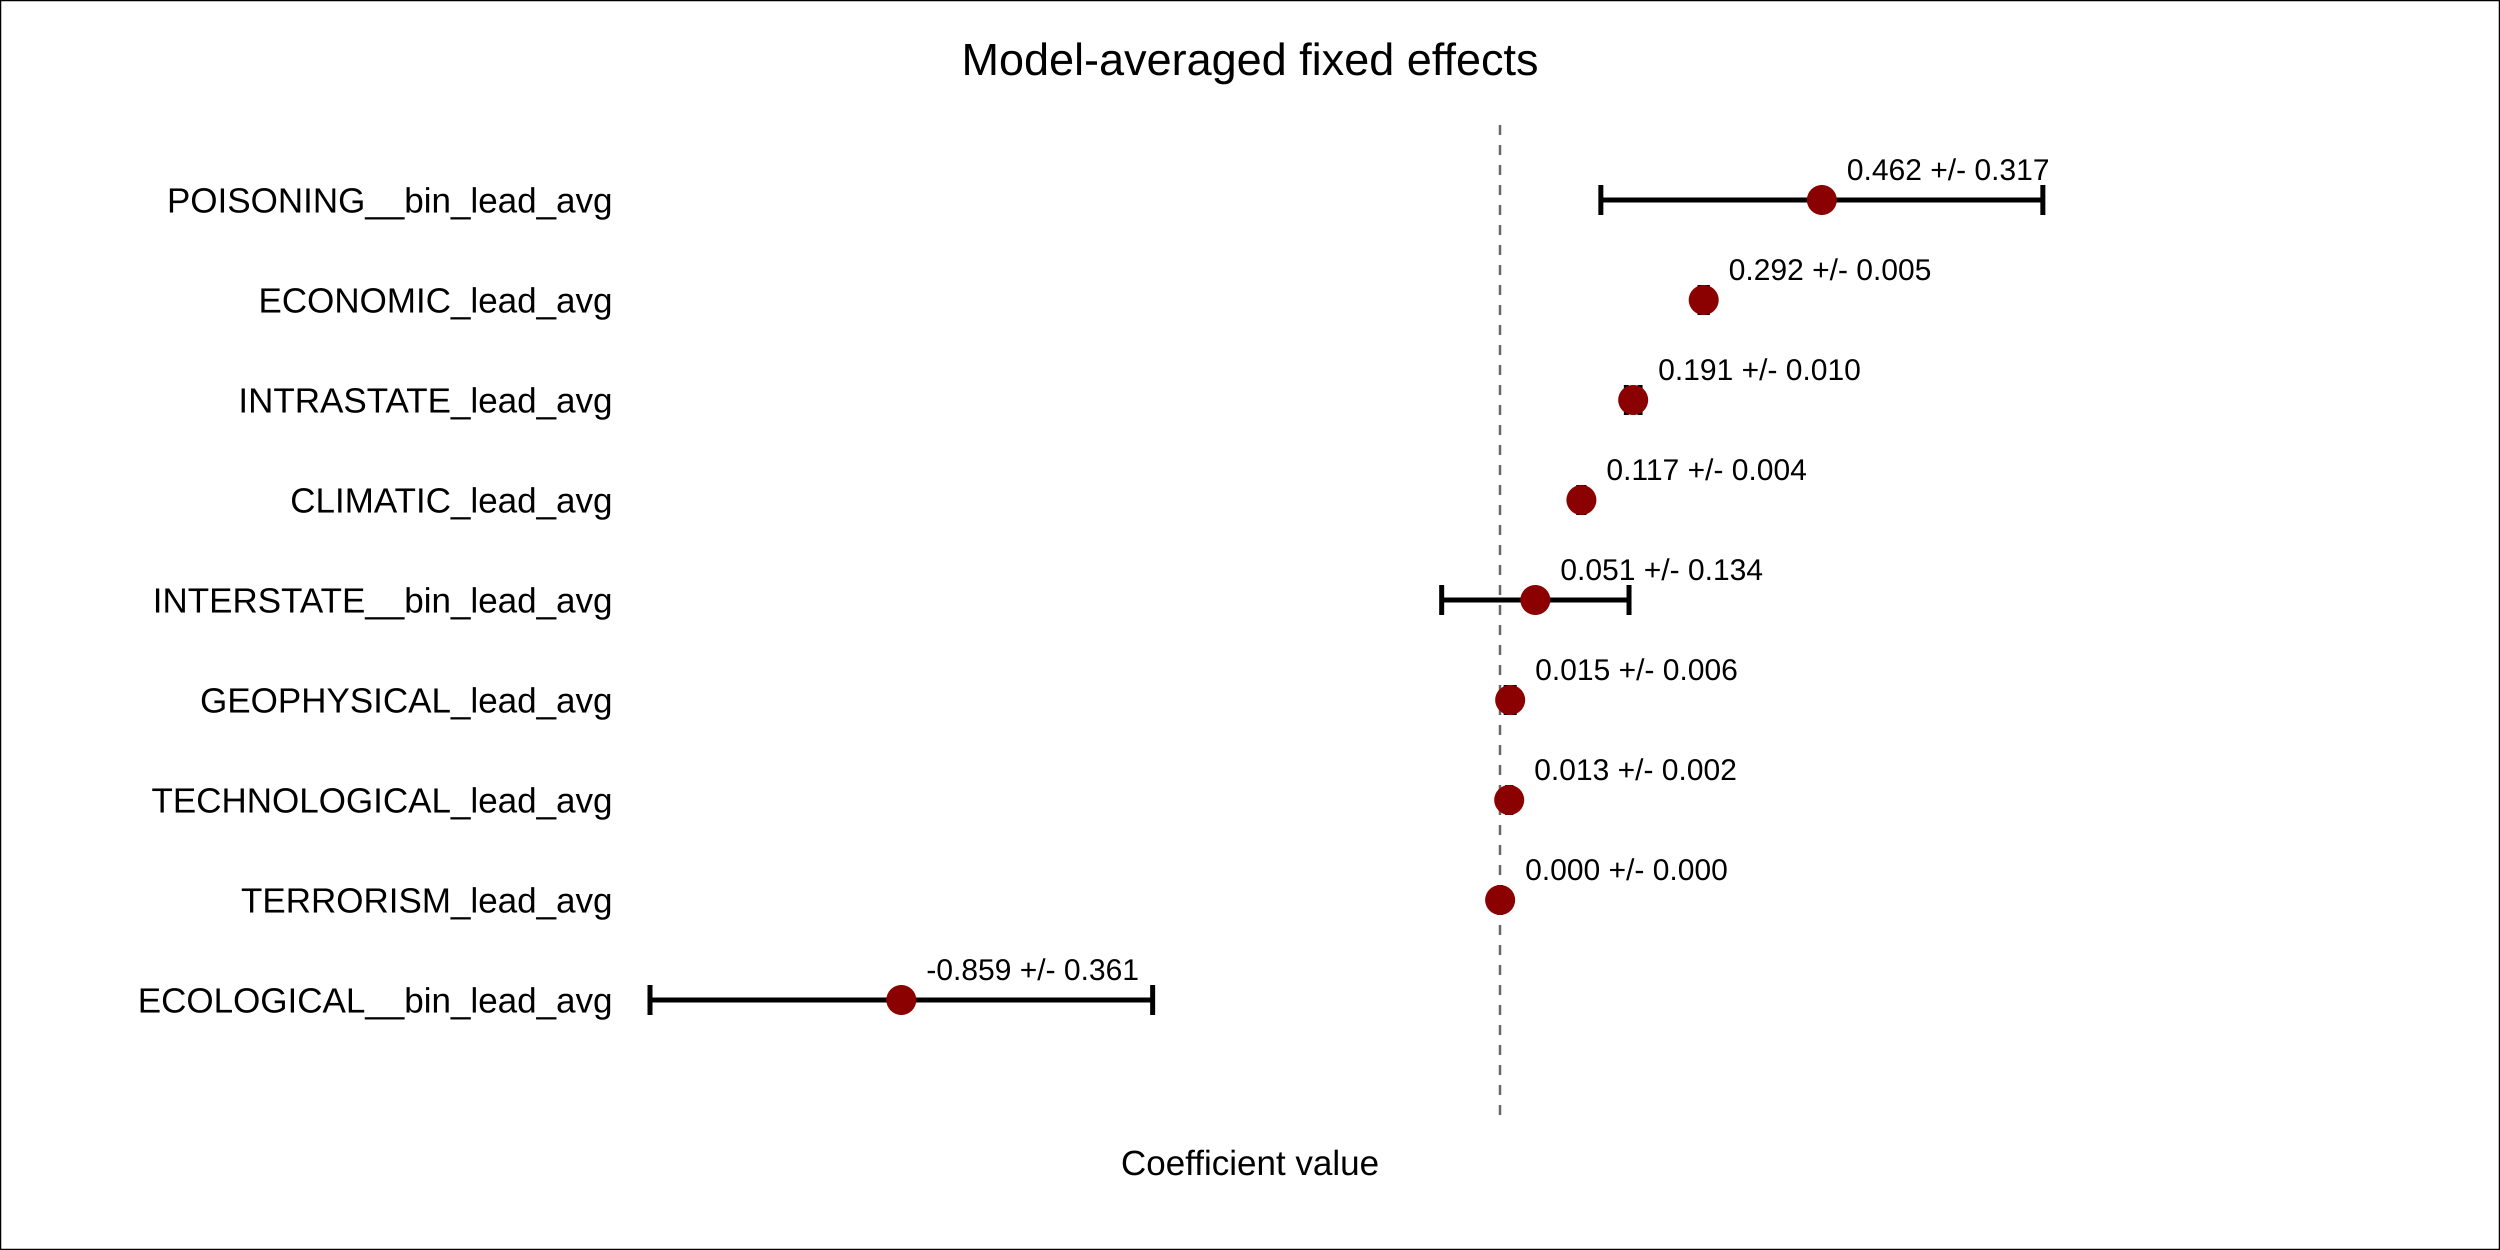
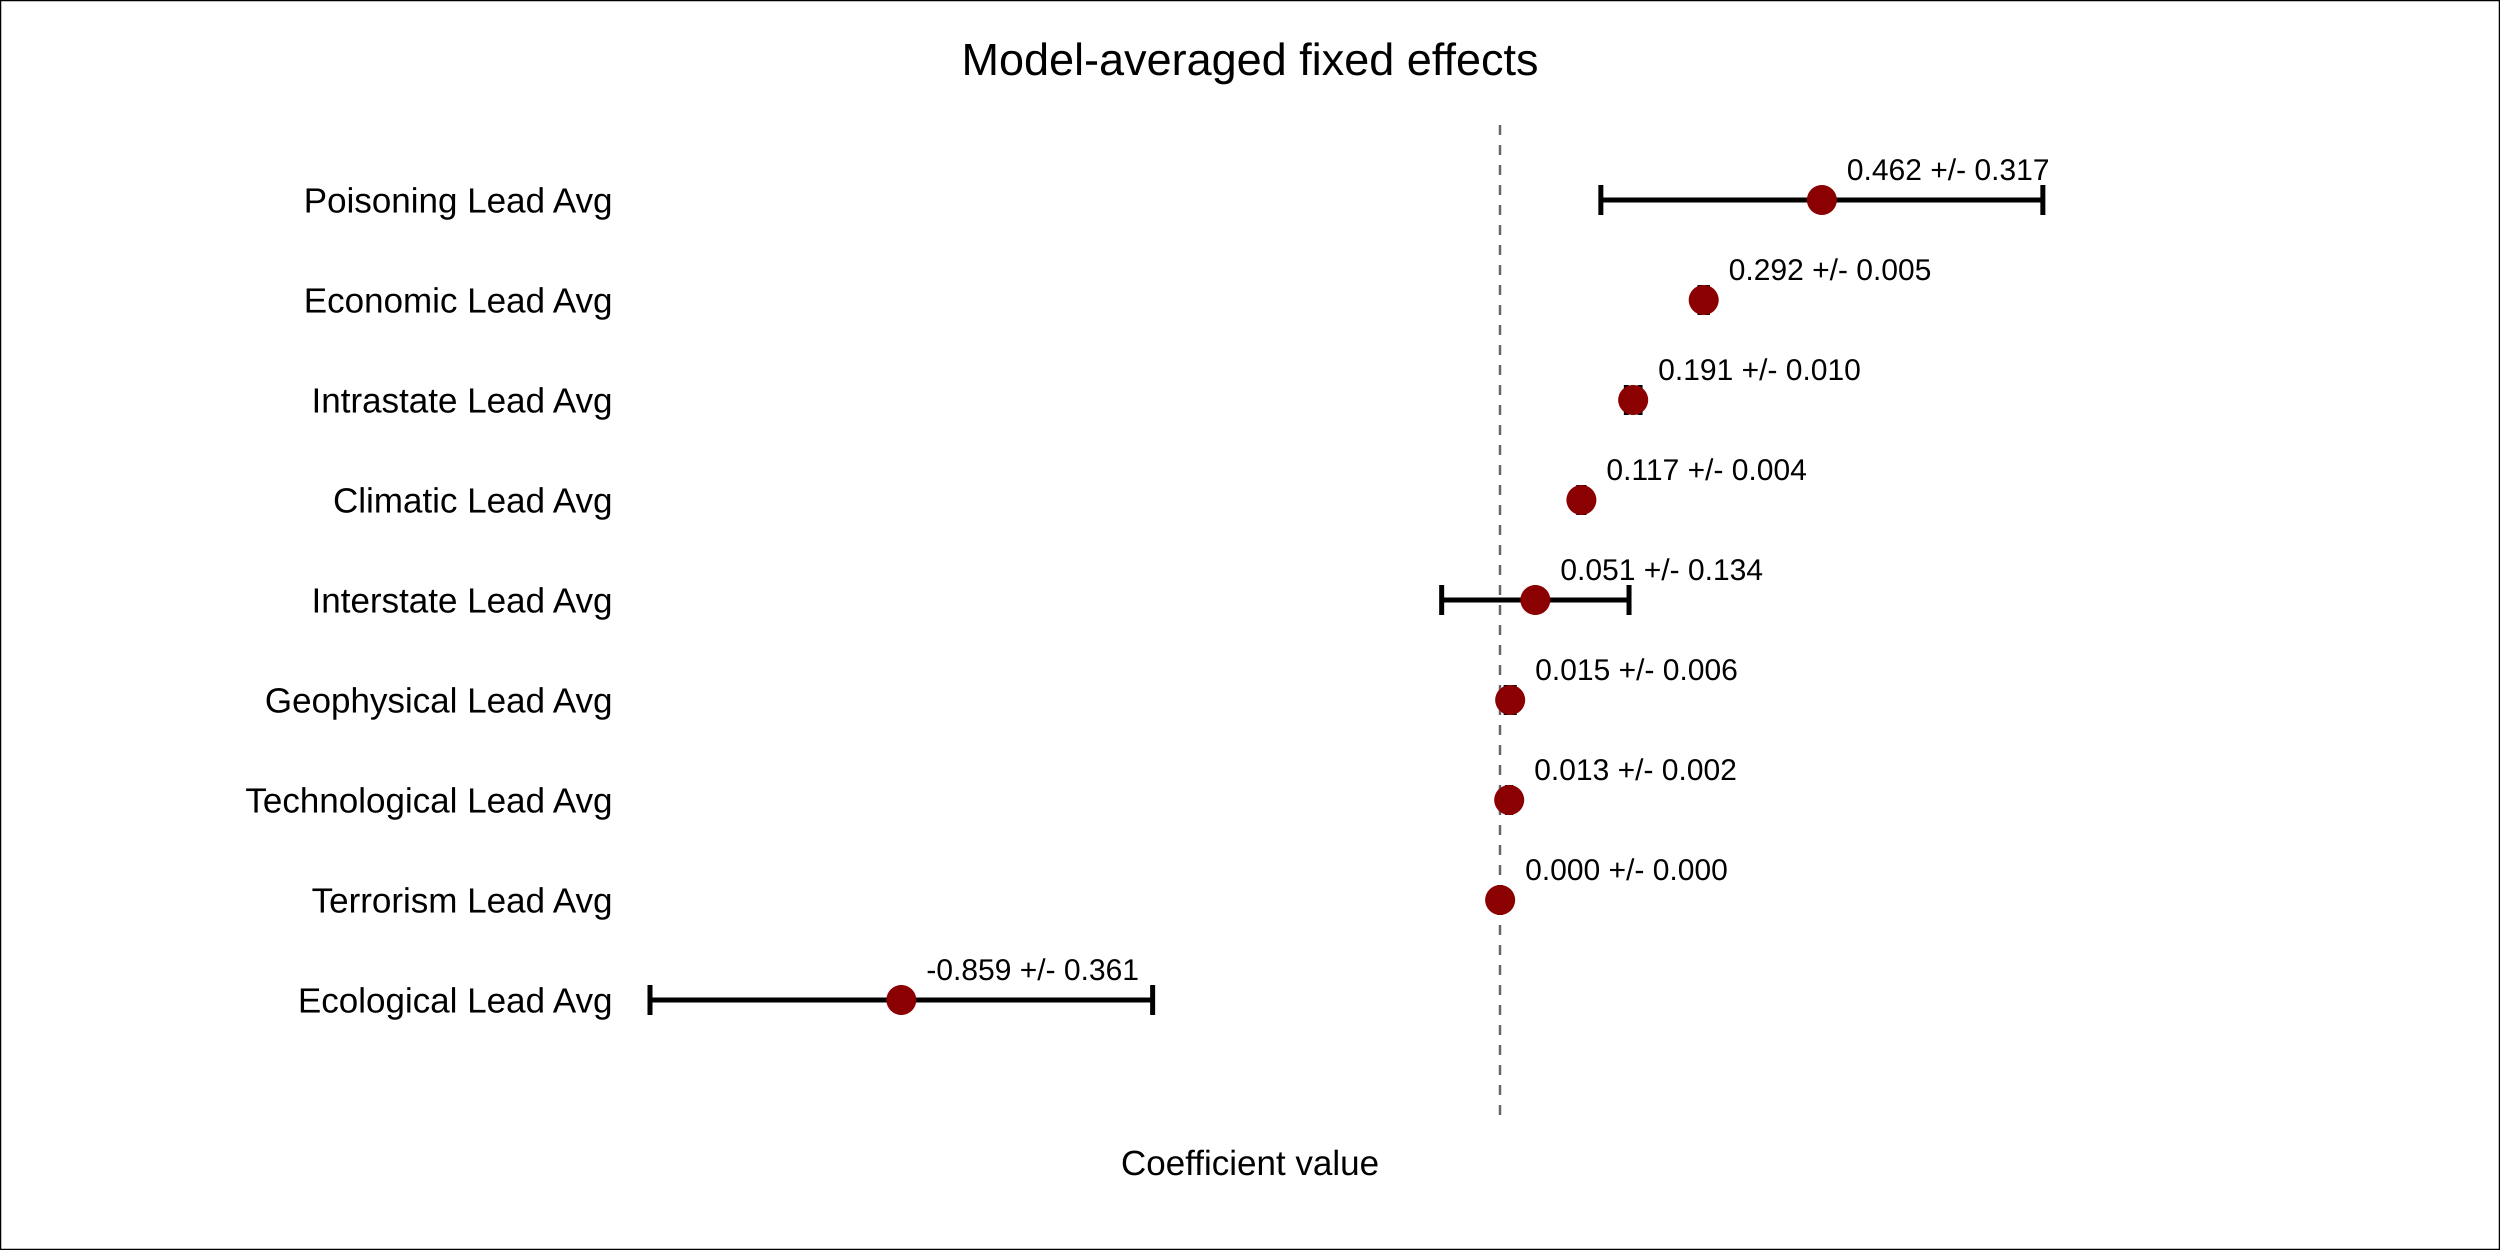
<svg xmlns="http://www.w3.org/2000/svg" width="1000" height="500">
  <style>
        text { font-family: Arial, sans-serif; }
    </style>
  <rect x="0" y="0" width="1000" height="500" fill="white" stroke="black" stroke-width="1" />
  <line x1="600.00" y1="50" x2="600.00" y2="450" stroke="#666" stroke-width="1" stroke-dasharray="4 4" />
  <text x="500.0" y="30.0" text-anchor="middle" font-size="18">Model-averaged fixed effects</text>
  <text x="500.0" y="470.0" text-anchor="middle" font-size="14">Coefficient value</text>
-   <text x="245" y="85" text-anchor="end" font-size="14">POISONING__bin_lead_avg</text>
+   <text x="245" y="85" text-anchor="end" font-size="14">Poisoning Lead Avg</text>
  <line x1="640.34" y1="80" x2="817.14" y2="80" stroke="#000" stroke-width="2" />
  <line x1="640.34" y1="74" x2="640.34" y2="86" stroke="#000" stroke-width="2" />
  <line x1="817.14" y1="74" x2="817.14" y2="86" stroke="#000" stroke-width="2" />
  <circle cx="728.74" cy="80" r="6" fill="#8b0000" />
  <text x="738.74" y="72" font-size="12">0.462 +/- 0.317</text>
-   <text x="245" y="125" text-anchor="end" font-size="14">ECONOMIC_lead_avg</text>
+   <text x="245" y="125" text-anchor="end" font-size="14">Economic Lead Avg</text>
  <line x1="680.01" y1="120" x2="682.95" y2="120" stroke="#000" stroke-width="2" />
  <line x1="680.01" y1="114" x2="680.01" y2="126" stroke="#000" stroke-width="2" />
  <line x1="682.95" y1="114" x2="682.95" y2="126" stroke="#000" stroke-width="2" />
  <circle cx="681.48" cy="120" r="6" fill="#8b0000" />
  <text x="691.48" y="112" font-size="12">0.292 +/- 0.005</text>
-   <text x="245" y="165" text-anchor="end" font-size="14">INTRASTATE_lead_avg</text>
+   <text x="245" y="165" text-anchor="end" font-size="14">Intrastate Lead Avg</text>
  <line x1="650.54" y1="160" x2="656.01" y2="160" stroke="#000" stroke-width="2" />
  <line x1="650.54" y1="154" x2="650.54" y2="166" stroke="#000" stroke-width="2" />
  <line x1="656.01" y1="154" x2="656.01" y2="166" stroke="#000" stroke-width="2" />
  <circle cx="653.27" cy="160" r="6" fill="#8b0000" />
  <text x="663.27" y="152" font-size="12">0.191 +/- 0.010</text>
-   <text x="245" y="205" text-anchor="end" font-size="14">CLIMATIC_lead_avg</text>
+   <text x="245" y="205" text-anchor="end" font-size="14">Climatic Lead Avg</text>
  <line x1="631.52" y1="200" x2="633.59" y2="200" stroke="#000" stroke-width="2" />
  <line x1="631.52" y1="194" x2="631.52" y2="206" stroke="#000" stroke-width="2" />
  <line x1="633.59" y1="194" x2="633.59" y2="206" stroke="#000" stroke-width="2" />
  <circle cx="632.56" cy="200" r="6" fill="#8b0000" />
  <text x="642.56" y="192" font-size="12">0.117 +/- 0.004</text>
-   <text x="245" y="245" text-anchor="end" font-size="14">INTERSTATE__bin_lead_avg</text>
+   <text x="245" y="245" text-anchor="end" font-size="14">Interstate Lead Avg</text>
  <line x1="576.67" y1="240" x2="651.61" y2="240" stroke="#000" stroke-width="2" />
  <line x1="576.67" y1="234" x2="576.67" y2="246" stroke="#000" stroke-width="2" />
  <line x1="651.61" y1="234" x2="651.61" y2="246" stroke="#000" stroke-width="2" />
  <circle cx="614.14" cy="240" r="6" fill="#8b0000" />
  <text x="624.14" y="232" font-size="12">0.051 +/- 0.134</text>
-   <text x="245" y="285" text-anchor="end" font-size="14">GEOPHYSICAL_lead_avg</text>
+   <text x="245" y="285" text-anchor="end" font-size="14">Geophysical Lead Avg</text>
  <line x1="602.46" y1="280" x2="605.68" y2="280" stroke="#000" stroke-width="2" />
  <line x1="602.46" y1="274" x2="602.46" y2="286" stroke="#000" stroke-width="2" />
  <line x1="605.68" y1="274" x2="605.68" y2="286" stroke="#000" stroke-width="2" />
  <circle cx="604.07" cy="280" r="6" fill="#8b0000" />
  <text x="614.07" y="272" font-size="12">0.015 +/- 0.006</text>
-   <text x="245" y="325" text-anchor="end" font-size="14">TECHNOLOGICAL_lead_avg</text>
+   <text x="245" y="325" text-anchor="end" font-size="14">Technological Lead Avg</text>
  <line x1="603.03" y1="320" x2="604.32" y2="320" stroke="#000" stroke-width="2" />
  <line x1="603.03" y1="314" x2="603.03" y2="326" stroke="#000" stroke-width="2" />
  <line x1="604.32" y1="314" x2="604.32" y2="326" stroke="#000" stroke-width="2" />
  <circle cx="603.68" cy="320" r="6" fill="#8b0000" />
  <text x="613.68" y="312" font-size="12">0.013 +/- 0.002</text>
-   <text x="245" y="365" text-anchor="end" font-size="14">TERRORISM_lead_avg</text>
+   <text x="245" y="365" text-anchor="end" font-size="14">Terrorism Lead Avg</text>
  <line x1="600.04" y1="360" x2="600.07" y2="360" stroke="#000" stroke-width="2" />
  <line x1="600.04" y1="354" x2="600.04" y2="366" stroke="#000" stroke-width="2" />
  <line x1="600.07" y1="354" x2="600.07" y2="366" stroke="#000" stroke-width="2" />
  <circle cx="600.06" cy="360" r="6" fill="#8b0000" />
  <text x="610.06" y="352" font-size="12">0.000 +/- 0.000</text>
-   <text x="245" y="405" text-anchor="end" font-size="14">ECOLOGICAL__bin_lead_avg</text>
+   <text x="245" y="405" text-anchor="end" font-size="14">Ecological Lead Avg</text>
  <line x1="260.00" y1="400" x2="461.06" y2="400" stroke="#000" stroke-width="2" />
  <line x1="260.00" y1="394" x2="260.00" y2="406" stroke="#000" stroke-width="2" />
  <line x1="461.06" y1="394" x2="461.06" y2="406" stroke="#000" stroke-width="2" />
  <circle cx="360.53" cy="400" r="6" fill="#8b0000" />
  <text x="370.53" y="392" font-size="12">-0.859 +/- 0.361</text>
</svg>
